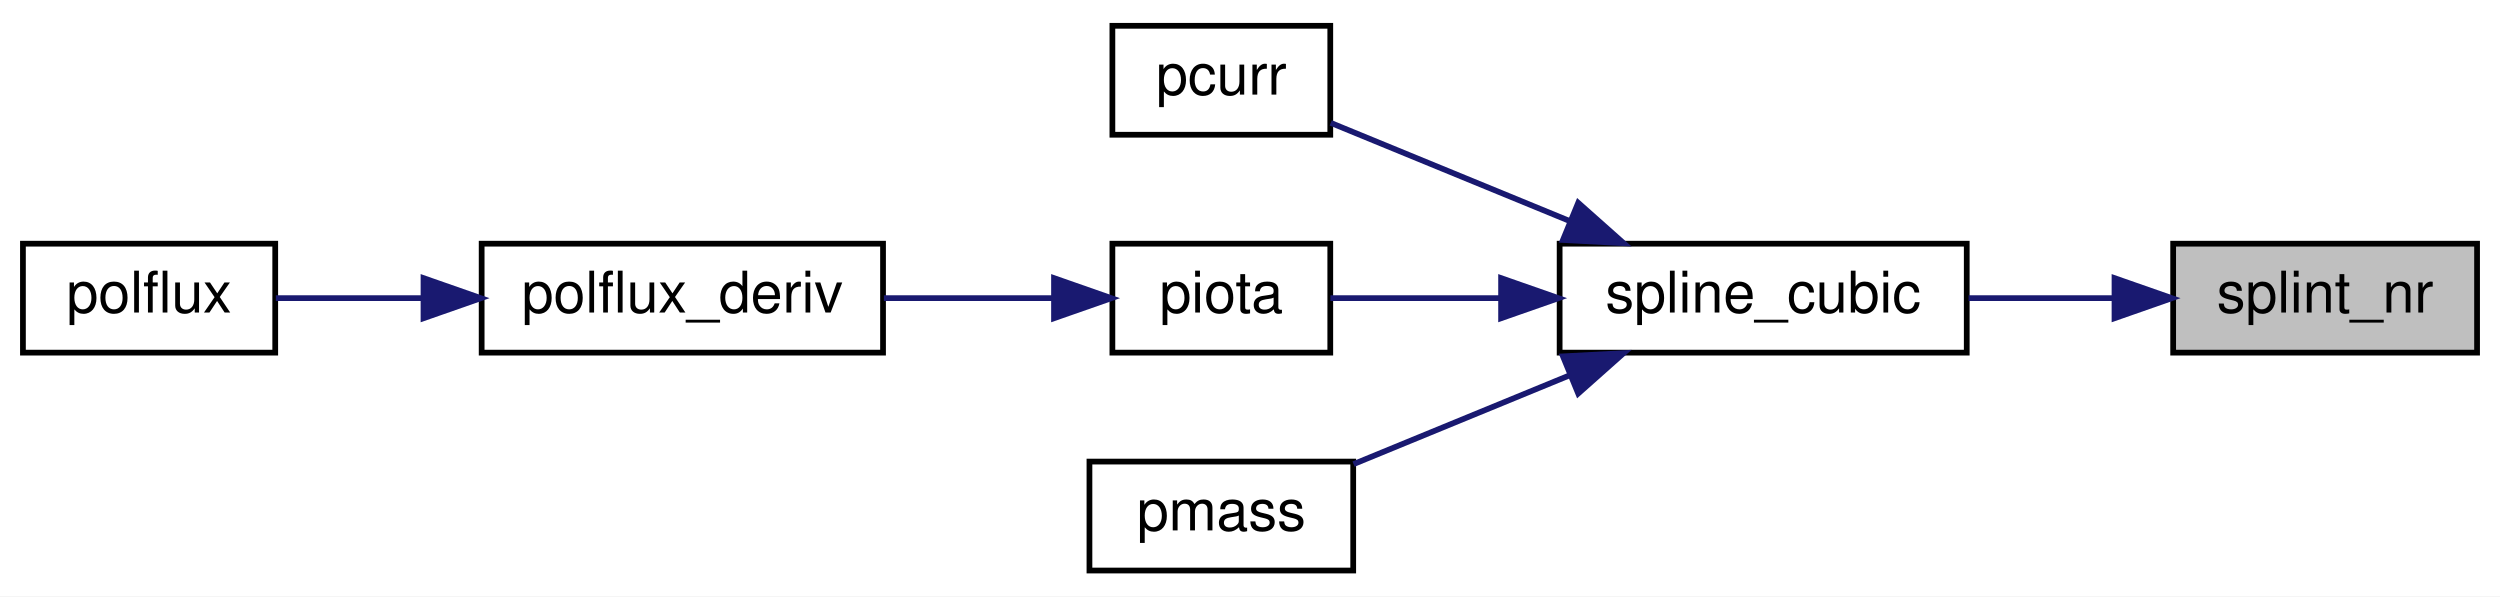
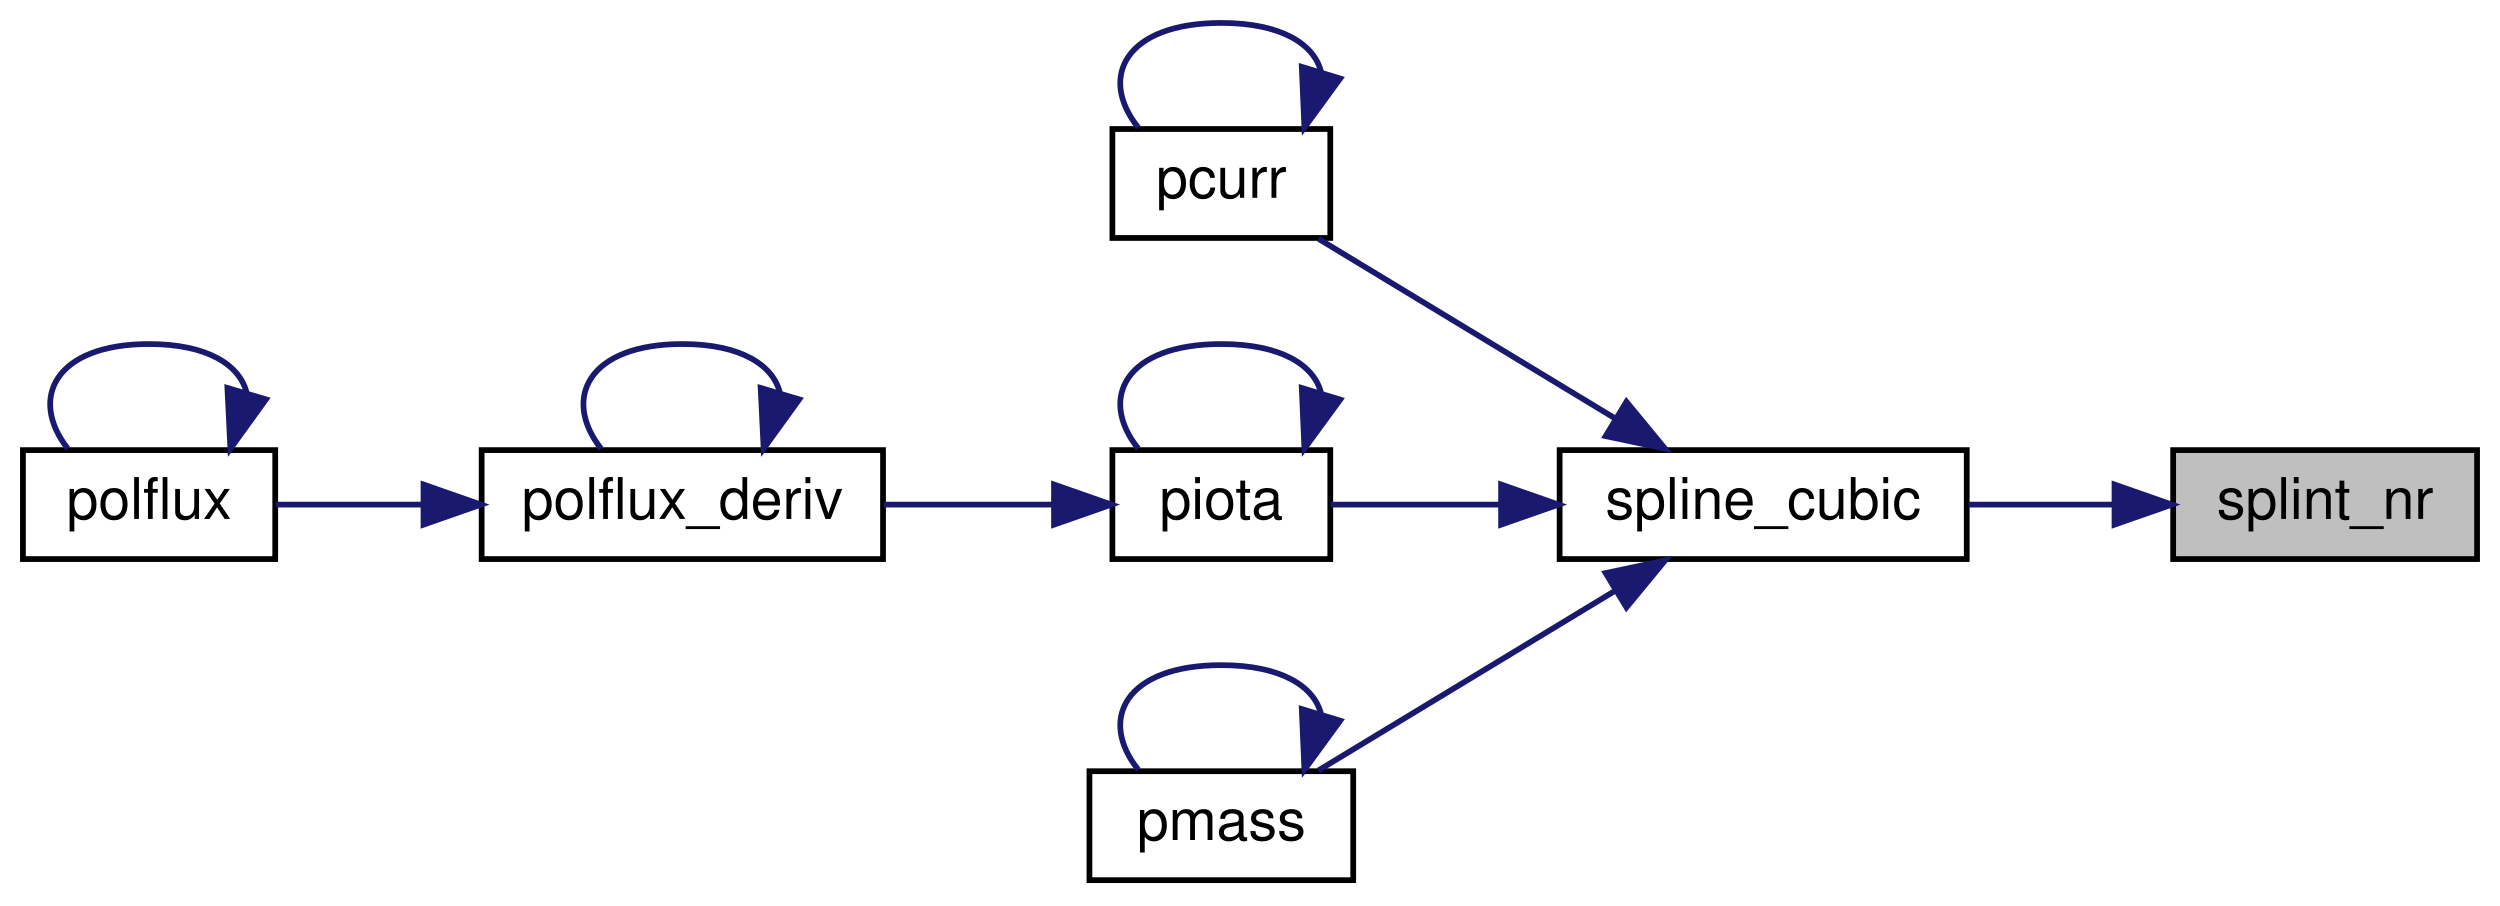
- <svg xmlns="http://www.w3.org/2000/svg" xmlns:xlink="http://www.w3.org/1999/xlink" width="436pt" height="104pt" viewBox="0.00 0.00 436.00 104.00">
-   <g id="graph0" class="graph" transform="scale(1 1) rotate(0) translate(4 100)">
-     <polygon fill="white" stroke="transparent" points="-4,4 -4,-100 432,-100 432,4 -4,4" />
+ <svg xmlns="http://www.w3.org/2000/svg" xmlns:xlink="http://www.w3.org/1999/xlink" width="436pt" height="158pt" viewBox="0.00 0.00 436.00 158.00">
+   <g id="graph0" class="graph" transform="scale(1 1) rotate(0) translate(4 154)">
+     <polygon fill="white" stroke="transparent" points="-4,4 -4,-154 432,-154 432,4 -4,4" />
    <g id="node1" class="node">
      <g id="a_node1">
        <a xlink:title=" ">
-           <polygon fill="#bfbfbf" stroke="black" points="375,-38.5 375,-57.5 428,-57.5 428,-38.5 375,-38.5" />
-           <text text-anchor="middle" x="401.5" y="-45.5" font-family="Helvetica,sans-Serif" font-size="10.00">splint_nr</text>
+           <polygon fill="#bfbfbf" stroke="black" points="375,-56.5 375,-75.5 428,-75.5 428,-56.5 375,-56.5" />
+           <text text-anchor="middle" x="401.5" y="-63.5" font-family="Helvetica,sans-Serif" font-size="10.00">splint_nr</text>
        </a>
      </g>
    </g>
    <g id="node2" class="node">
      <g id="a_node2">
        <a xlink:href="../../d8/d60/spline__cubic_8f.html#a60e9606a5fa1dcb7f79f9259b8e0d067" target="_top" xlink:title=" ">
-           <polygon fill="white" stroke="black" points="268,-38.5 268,-57.5 339,-57.5 339,-38.5 268,-38.5" />
-           <text text-anchor="middle" x="303.5" y="-45.5" font-family="Helvetica,sans-Serif" font-size="10.00">spline_cubic</text>
+           <polygon fill="white" stroke="black" points="268,-56.5 268,-75.5 339,-75.5 339,-56.5 268,-56.5" />
+           <text text-anchor="middle" x="303.5" y="-63.5" font-family="Helvetica,sans-Serif" font-size="10.00">spline_cubic</text>
        </a>
      </g>
    </g>
    <g id="edge1" class="edge">
-       <path fill="none" stroke="midnightblue" d="M364.64,-48C356.36,-48 347.56,-48 339.32,-48" />
-       <polygon fill="midnightblue" stroke="midnightblue" points="364.77,-51.5 374.77,-48 364.77,-44.5 364.77,-51.5" />
+       <path fill="none" stroke="midnightblue" d="M364.64,-66C356.36,-66 347.56,-66 339.32,-66" />
+       <polygon fill="midnightblue" stroke="midnightblue" points="364.77,-69.5 374.77,-66 364.77,-62.5 364.77,-69.5" />
    </g>
    <g id="node3" class="node">
      <g id="a_node3">
        <a xlink:href="../../da/dc8/profile__functions_8f.html#a5bfa30ed89583073252fb965b7cf69e0" target="_top" xlink:title=" ">
-           <polygon fill="white" stroke="black" points="190,-76.5 190,-95.5 228,-95.5 228,-76.5 190,-76.5" />
-           <text text-anchor="middle" x="209" y="-83.5" font-family="Helvetica,sans-Serif" font-size="10.00">pcurr</text>
+           <polygon fill="white" stroke="black" points="190,-112.5 190,-131.5 228,-131.5 228,-112.5 190,-112.5" />
+           <text text-anchor="middle" x="209" y="-119.5" font-family="Helvetica,sans-Serif" font-size="10.00">pcurr</text>
        </a>
      </g>
    </g>
    <g id="edge2" class="edge">
-       <path fill="none" stroke="midnightblue" d="M269.81,-61.43C255.79,-67.19 239.94,-73.7 228.08,-78.57" />
-       <polygon fill="midnightblue" stroke="midnightblue" points="271.24,-64.63 279.16,-57.59 268.58,-58.15 271.24,-64.63" />
+       <path fill="none" stroke="midnightblue" d="M277.8,-80.95C261.34,-90.92 240.19,-103.72 225.93,-112.36" />
+       <polygon fill="midnightblue" stroke="midnightblue" points="279.65,-83.93 286.39,-75.75 276.02,-77.94 279.65,-83.93" />
    </g>
    <g id="node4" class="node">
      <g id="a_node4">
        <a xlink:href="../../da/dc8/profile__functions_8f.html#a437348e2a0ee2ababaeca2205a78b85c" target="_top" xlink:title=" ">
-           <polygon fill="white" stroke="black" points="190,-38.5 190,-57.5 228,-57.5 228,-38.5 190,-38.5" />
-           <text text-anchor="middle" x="209" y="-45.5" font-family="Helvetica,sans-Serif" font-size="10.00">piota</text>
+           <polygon fill="white" stroke="black" points="190,-56.5 190,-75.5 228,-75.5 228,-56.5 190,-56.5" />
+           <text text-anchor="middle" x="209" y="-63.5" font-family="Helvetica,sans-Serif" font-size="10.00">piota</text>
        </a>
      </g>
    </g>
-     <g id="edge3" class="edge">
-       <path fill="none" stroke="midnightblue" d="M257.78,-48C247.24,-48 236.58,-48 228.02,-48" />
-       <polygon fill="midnightblue" stroke="midnightblue" points="257.79,-51.5 267.79,-48 257.79,-44.5 257.79,-51.5" />
+     <g id="edge4" class="edge">
+       <path fill="none" stroke="midnightblue" d="M257.78,-66C247.24,-66 236.58,-66 228.02,-66" />
+       <polygon fill="midnightblue" stroke="midnightblue" points="257.79,-69.5 267.79,-66 257.79,-62.5 257.79,-69.5" />
    </g>
    <g id="node7" class="node">
      <g id="a_node7">
        <a xlink:href="../../da/dc8/profile__functions_8f.html#aba5b7c2601ef5c209acc084c9a42ff6d" target="_top" xlink:title=" ">
          <polygon fill="white" stroke="black" points="186,-0.5 186,-19.5 232,-19.5 232,-0.5 186,-0.5" />
          <text text-anchor="middle" x="209" y="-7.5" font-family="Helvetica,sans-Serif" font-size="10.00">pmass</text>
        </a>
      </g>
    </g>
-     <g id="edge6" class="edge">
-       <path fill="none" stroke="midnightblue" d="M269.56,-34.47C257.12,-29.36 243.27,-23.67 232.06,-19.06" />
-       <polygon fill="midnightblue" stroke="midnightblue" points="268.58,-37.85 279.16,-38.41 271.24,-31.37 268.58,-37.85" />
+     <g id="edge10" class="edge">
+       <path fill="none" stroke="midnightblue" d="M277.8,-51.05C261.34,-41.08 240.19,-28.28 225.93,-19.64" />
+       <polygon fill="midnightblue" stroke="midnightblue" points="276.02,-54.06 286.39,-56.25 279.65,-48.07 276.02,-54.06" />
+     </g>
+     <g id="edge3" class="edge">
+       <path fill="none" stroke="midnightblue" d="M226.41,-141.4C225.24,-146.31 219.44,-150 209,-150 192.29,-150 187.46,-140.57 194.51,-131.76" />
+       <polygon fill="midnightblue" stroke="midnightblue" points="229.73,-140.31 223.49,-131.76 223.03,-142.34 229.73,-140.31" />
+     </g>
+     <g id="edge5" class="edge">
+       <path fill="none" stroke="midnightblue" d="M226.41,-85.4C225.24,-90.31 219.44,-94 209,-94 192.29,-94 187.46,-84.57 194.51,-75.76" />
+       <polygon fill="midnightblue" stroke="midnightblue" points="229.73,-84.31 223.49,-75.76 223.03,-86.34 229.73,-84.31" />
    </g>
    <g id="node5" class="node">
      <g id="a_node5">
        <a xlink:href="../../d5/d26/magnetic__fluxes_8f90.html#ad5e5642d688664c85a181c2d1fd6497f" target="_top" xlink:title="Compute the radial derivative of the enclosed poloidal magnetic flux.">
-           <polygon fill="white" stroke="black" points="80,-38.5 80,-57.5 150,-57.5 150,-38.5 80,-38.5" />
-           <text text-anchor="middle" x="115" y="-45.5" font-family="Helvetica,sans-Serif" font-size="10.00">polflux_deriv</text>
+           <polygon fill="white" stroke="black" points="80,-56.5 80,-75.5 150,-75.5 150,-56.5 80,-56.5" />
+           <text text-anchor="middle" x="115" y="-63.5" font-family="Helvetica,sans-Serif" font-size="10.00">polflux_deriv</text>
        </a>
      </g>
    </g>
-     <g id="edge4" class="edge">
-       <path fill="none" stroke="midnightblue" d="M179.54,-48C170.24,-48 159.82,-48 150.15,-48" />
-       <polygon fill="midnightblue" stroke="midnightblue" points="179.82,-51.5 189.82,-48 179.82,-44.5 179.82,-51.5" />
+     <g id="edge6" class="edge">
+       <path fill="none" stroke="midnightblue" d="M179.54,-66C170.24,-66 159.82,-66 150.15,-66" />
+       <polygon fill="midnightblue" stroke="midnightblue" points="179.82,-69.5 189.82,-66 179.82,-62.5 179.82,-69.5" />
+     </g>
+     <g id="edge9" class="edge">
+       <path fill="none" stroke="midnightblue" d="M132.04,-85.4C130.9,-90.31 125.22,-94 115,-94 98.65,-94 93.92,-84.57 100.82,-75.76" />
+       <polygon fill="midnightblue" stroke="midnightblue" points="135.38,-84.35 129.18,-75.76 128.66,-86.34 135.38,-84.35" />
    </g>
    <g id="node6" class="node">
      <g id="a_node6">
        <a xlink:href="../../d5/d26/magnetic__fluxes_8f90.html#a9d78c3bac80a4d14cc82a93bc79e7dcd" target="_top" xlink:title="Compute the enclosed poloidal magnetic flux.">
-           <polygon fill="white" stroke="black" points="0,-38.5 0,-57.5 44,-57.5 44,-38.5 0,-38.5" />
-           <text text-anchor="middle" x="22" y="-45.5" font-family="Helvetica,sans-Serif" font-size="10.00">polflux</text>
+           <polygon fill="white" stroke="black" points="0,-56.5 0,-75.5 44,-75.5 44,-56.5 0,-56.5" />
+           <text text-anchor="middle" x="22" y="-63.5" font-family="Helvetica,sans-Serif" font-size="10.00">polflux</text>
        </a>
      </g>
    </g>
-     <g id="edge5" class="edge">
-       <path fill="none" stroke="midnightblue" d="M69.83,-48C60.86,-48 51.82,-48 44.11,-48" />
-       <polygon fill="midnightblue" stroke="midnightblue" points="69.86,-51.5 79.86,-48 69.86,-44.5 69.86,-51.5" />
+     <g id="edge7" class="edge">
+       <path fill="none" stroke="midnightblue" d="M69.83,-66C60.86,-66 51.82,-66 44.11,-66" />
+       <polygon fill="midnightblue" stroke="midnightblue" points="69.86,-69.5 79.86,-66 69.86,-62.5 69.86,-69.5" />
+     </g>
+     <g id="edge8" class="edge">
+       <path fill="none" stroke="midnightblue" d="M39.04,-85.4C37.9,-90.31 32.22,-94 22,-94 5.65,-94 0.92,-84.57 7.82,-75.76" />
+       <polygon fill="midnightblue" stroke="midnightblue" points="42.38,-84.35 36.18,-75.76 35.66,-86.34 42.38,-84.35" />
+     </g>
+     <g id="edge11" class="edge">
+       <path fill="none" stroke="midnightblue" d="M226.41,-29.4C225.24,-34.31 219.44,-38 209,-38 192.29,-38 187.46,-28.57 194.51,-19.76" />
+       <polygon fill="midnightblue" stroke="midnightblue" points="229.73,-28.31 223.49,-19.76 223.03,-30.34 229.73,-28.31" />
    </g>
  </g>
</svg>
